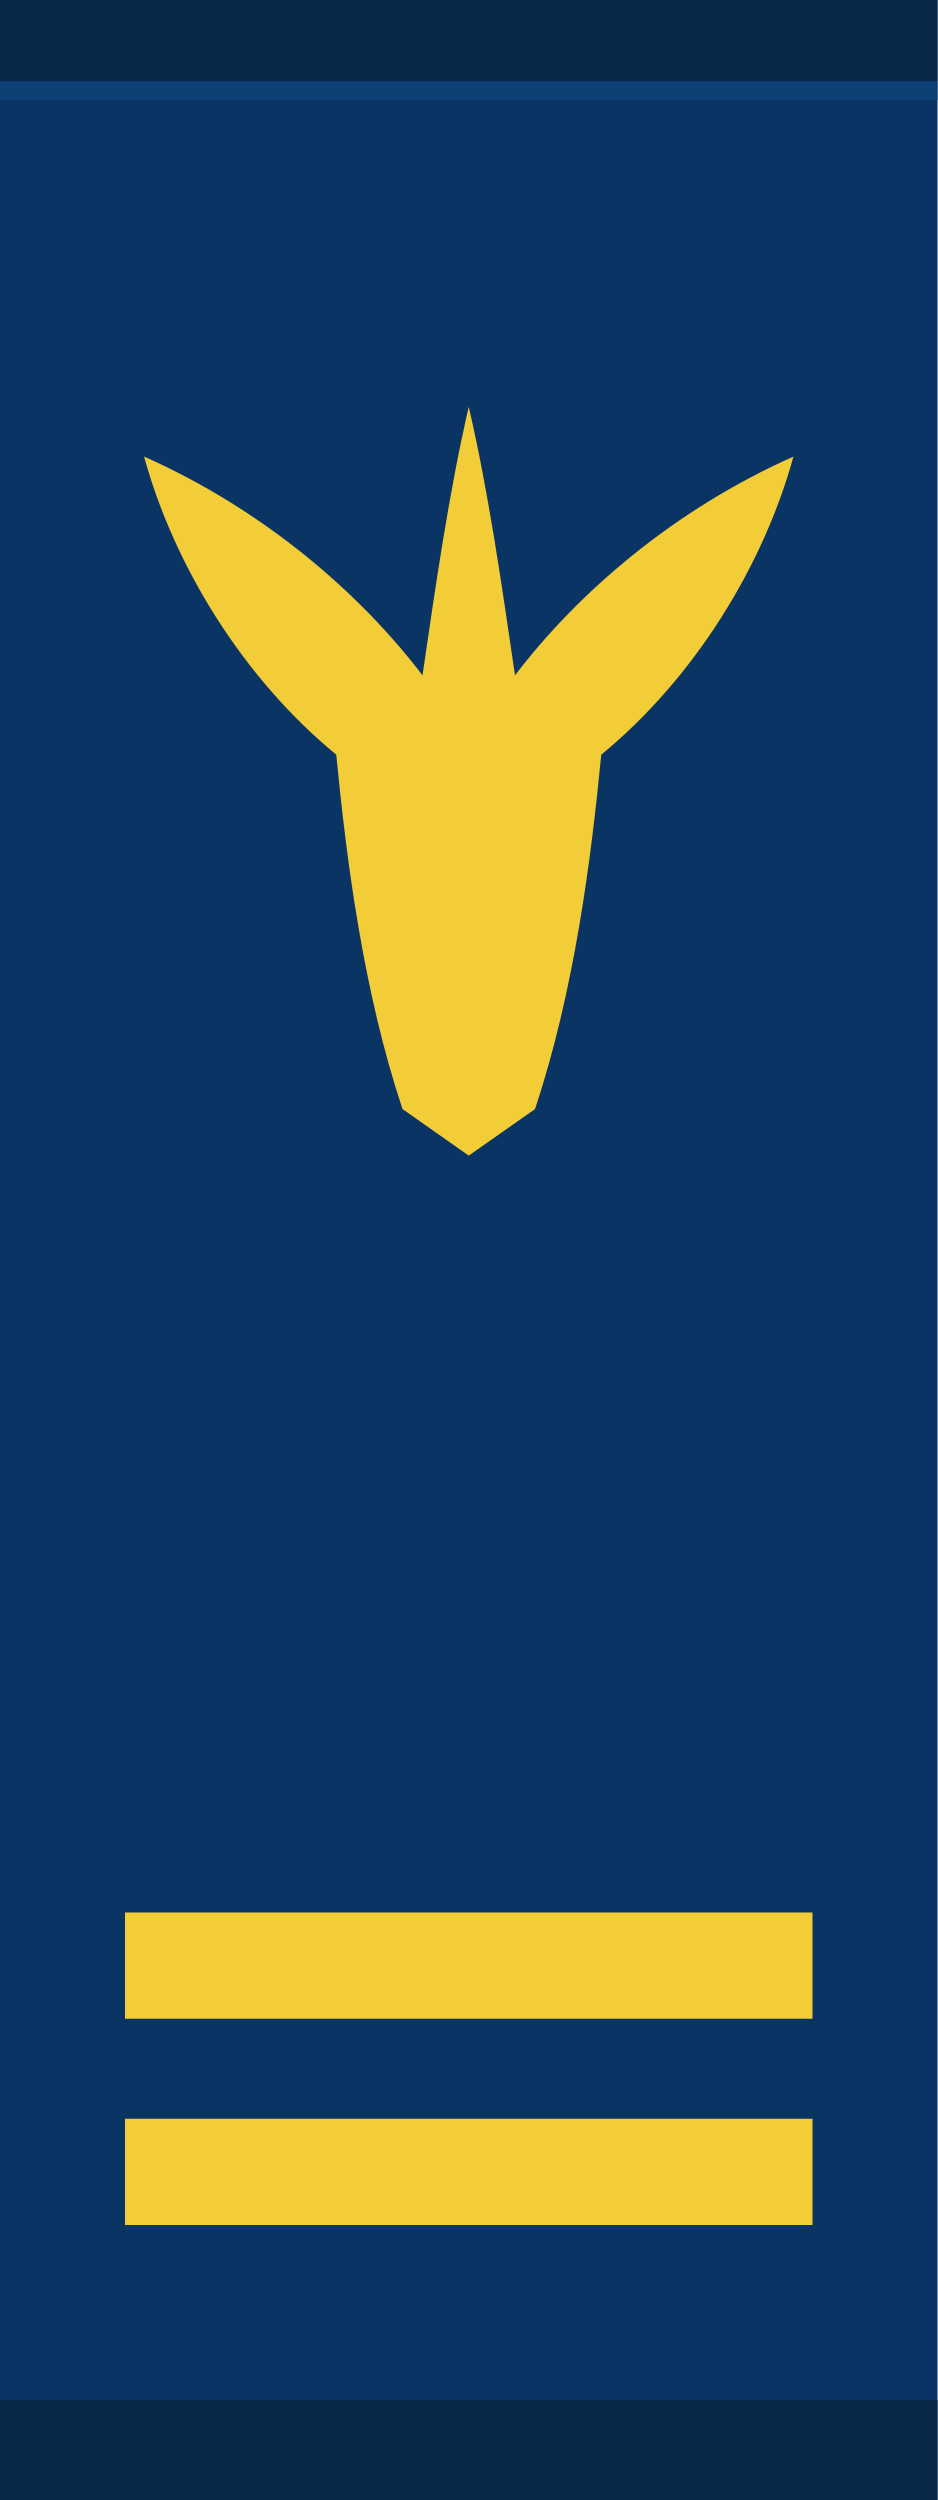
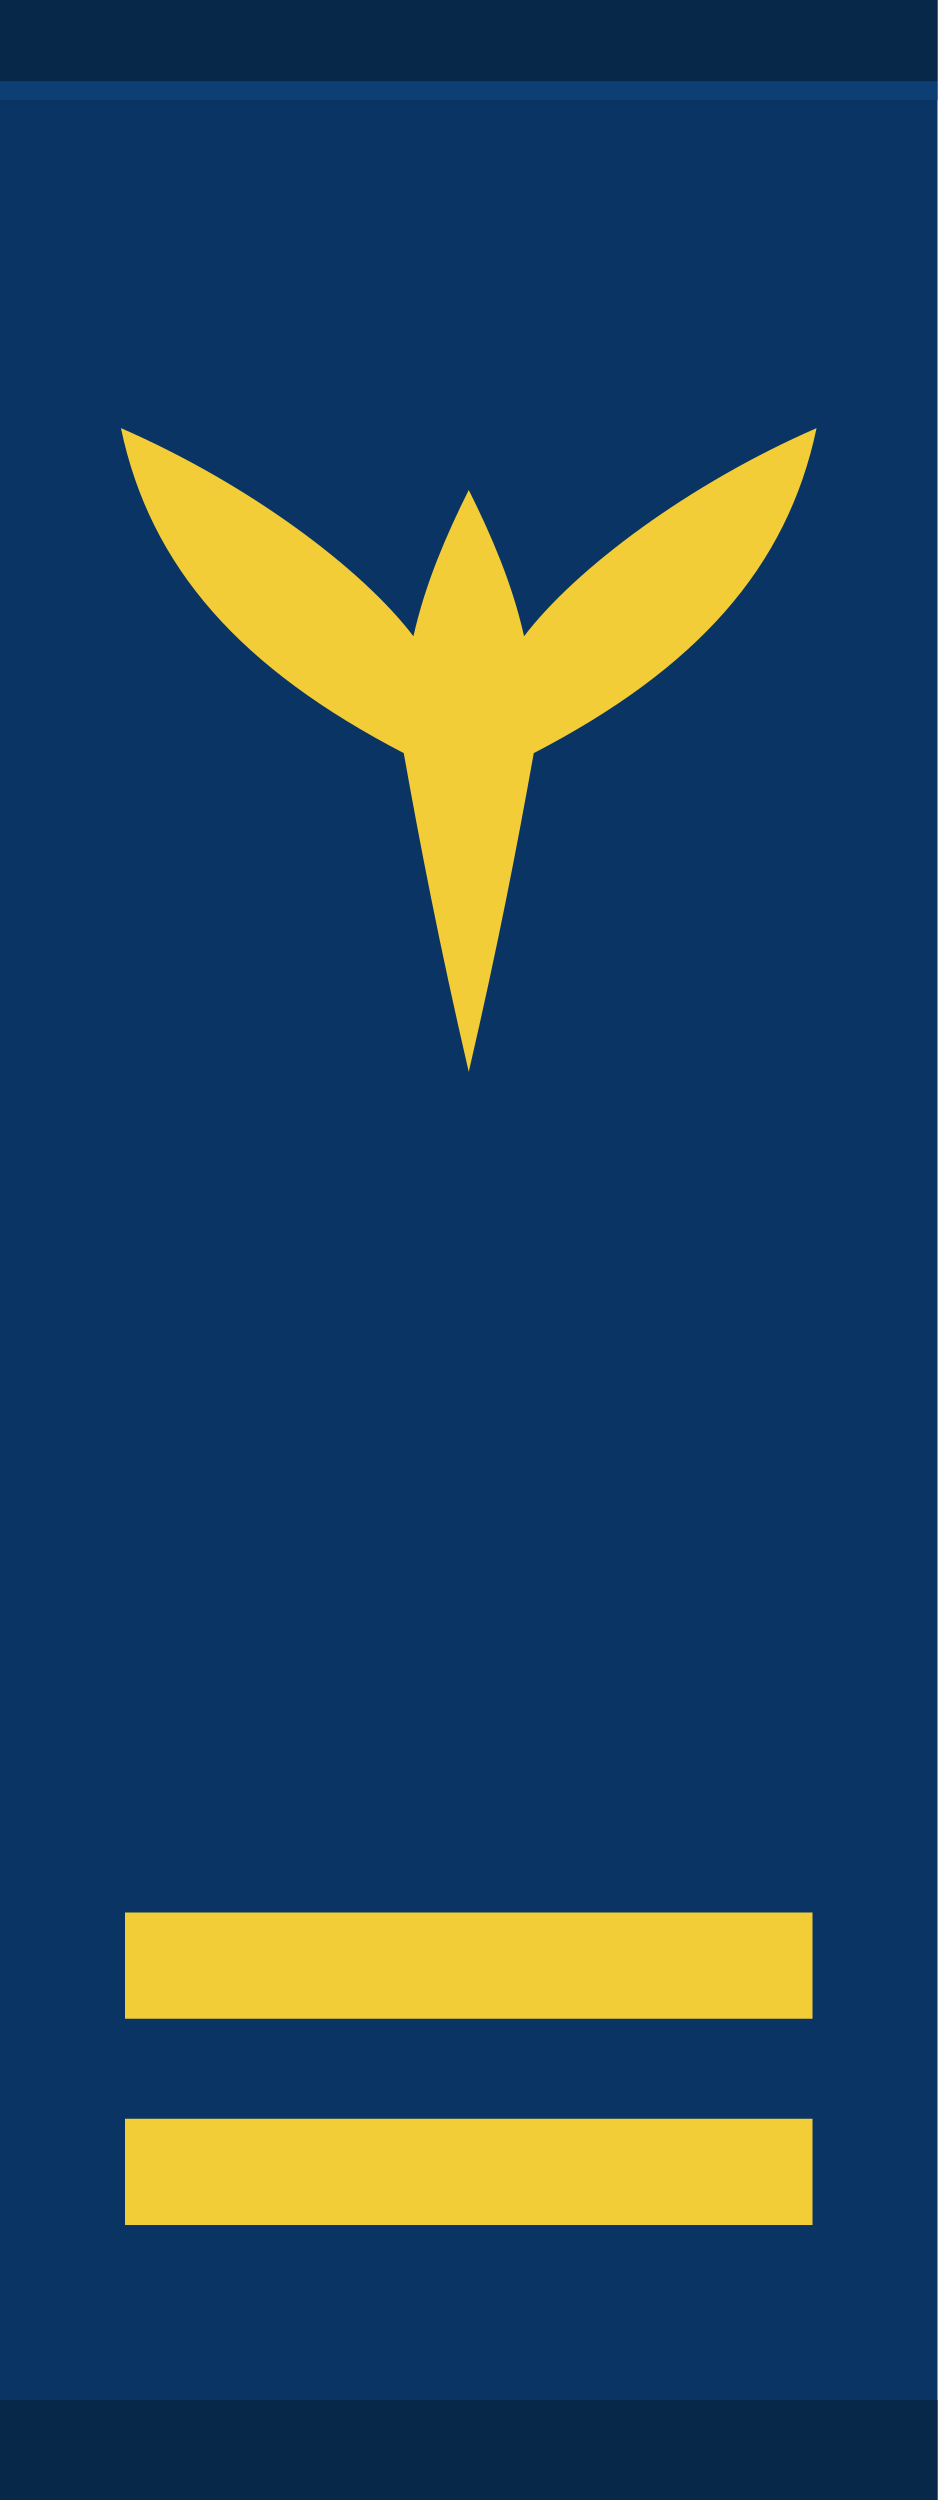
<svg xmlns="http://www.w3.org/2000/svg" viewBox="0 0 300 800" width="300" height="800">
  <rect x="0" y="0" width="300" height="800" fill="#0a3463" />
  <rect x="0" y="0" width="300" height="26" fill="#082849" />
  <rect x="0" y="26" width="300" height="6" fill="#0d3f74" />
-   <path fill="#f2cd37" d="M150 130.2     C156.4 157.8 160.6 187.5 164.8 216.1     C185 189.6 215.7 163.1 253.9 146.1     C244.3 181.1 222.1 217.1 192.4 241.5     C189.2 274.4 183.9 316.8 171.2 354.9     L150 369.8     L128.8 354.9     C116.1 316.8 110.8 274.4 107.6 241.5     C77.9 217.1 55.7 181.1 46.1 146.1     C84.3 163.1 115 189.6 135.2 216.1     C139.4 187.5 143.6 157.8 150 130.2     Z" />
+   <path fill="#f2cd37" d="M150 156.8     C157.3 171.4 164 187 167.7 203.6     C184.3 181.8 220.7 154.7 261.3 137     C251.9 181.8 222.8 214 170.8 241     C165.6 270.2 159.4 302.4 150 343     C140.6 302.4 134.4 270.2 129.2 241     C77.2 214 48.1 181.8 38.7 137     C79.3 154.7 115.7 181.8 132.3 203.6     C136 187 142.7 171.4 150 156.8     Z" />
  <rect x="40" y="612" width="220" height="34" fill="#f2cd37" />
  <rect x="40" y="678" width="220" height="34" fill="#f2cd37" />
  <rect x="0" y="768" width="300" height="32" fill="#082849" />
</svg>
